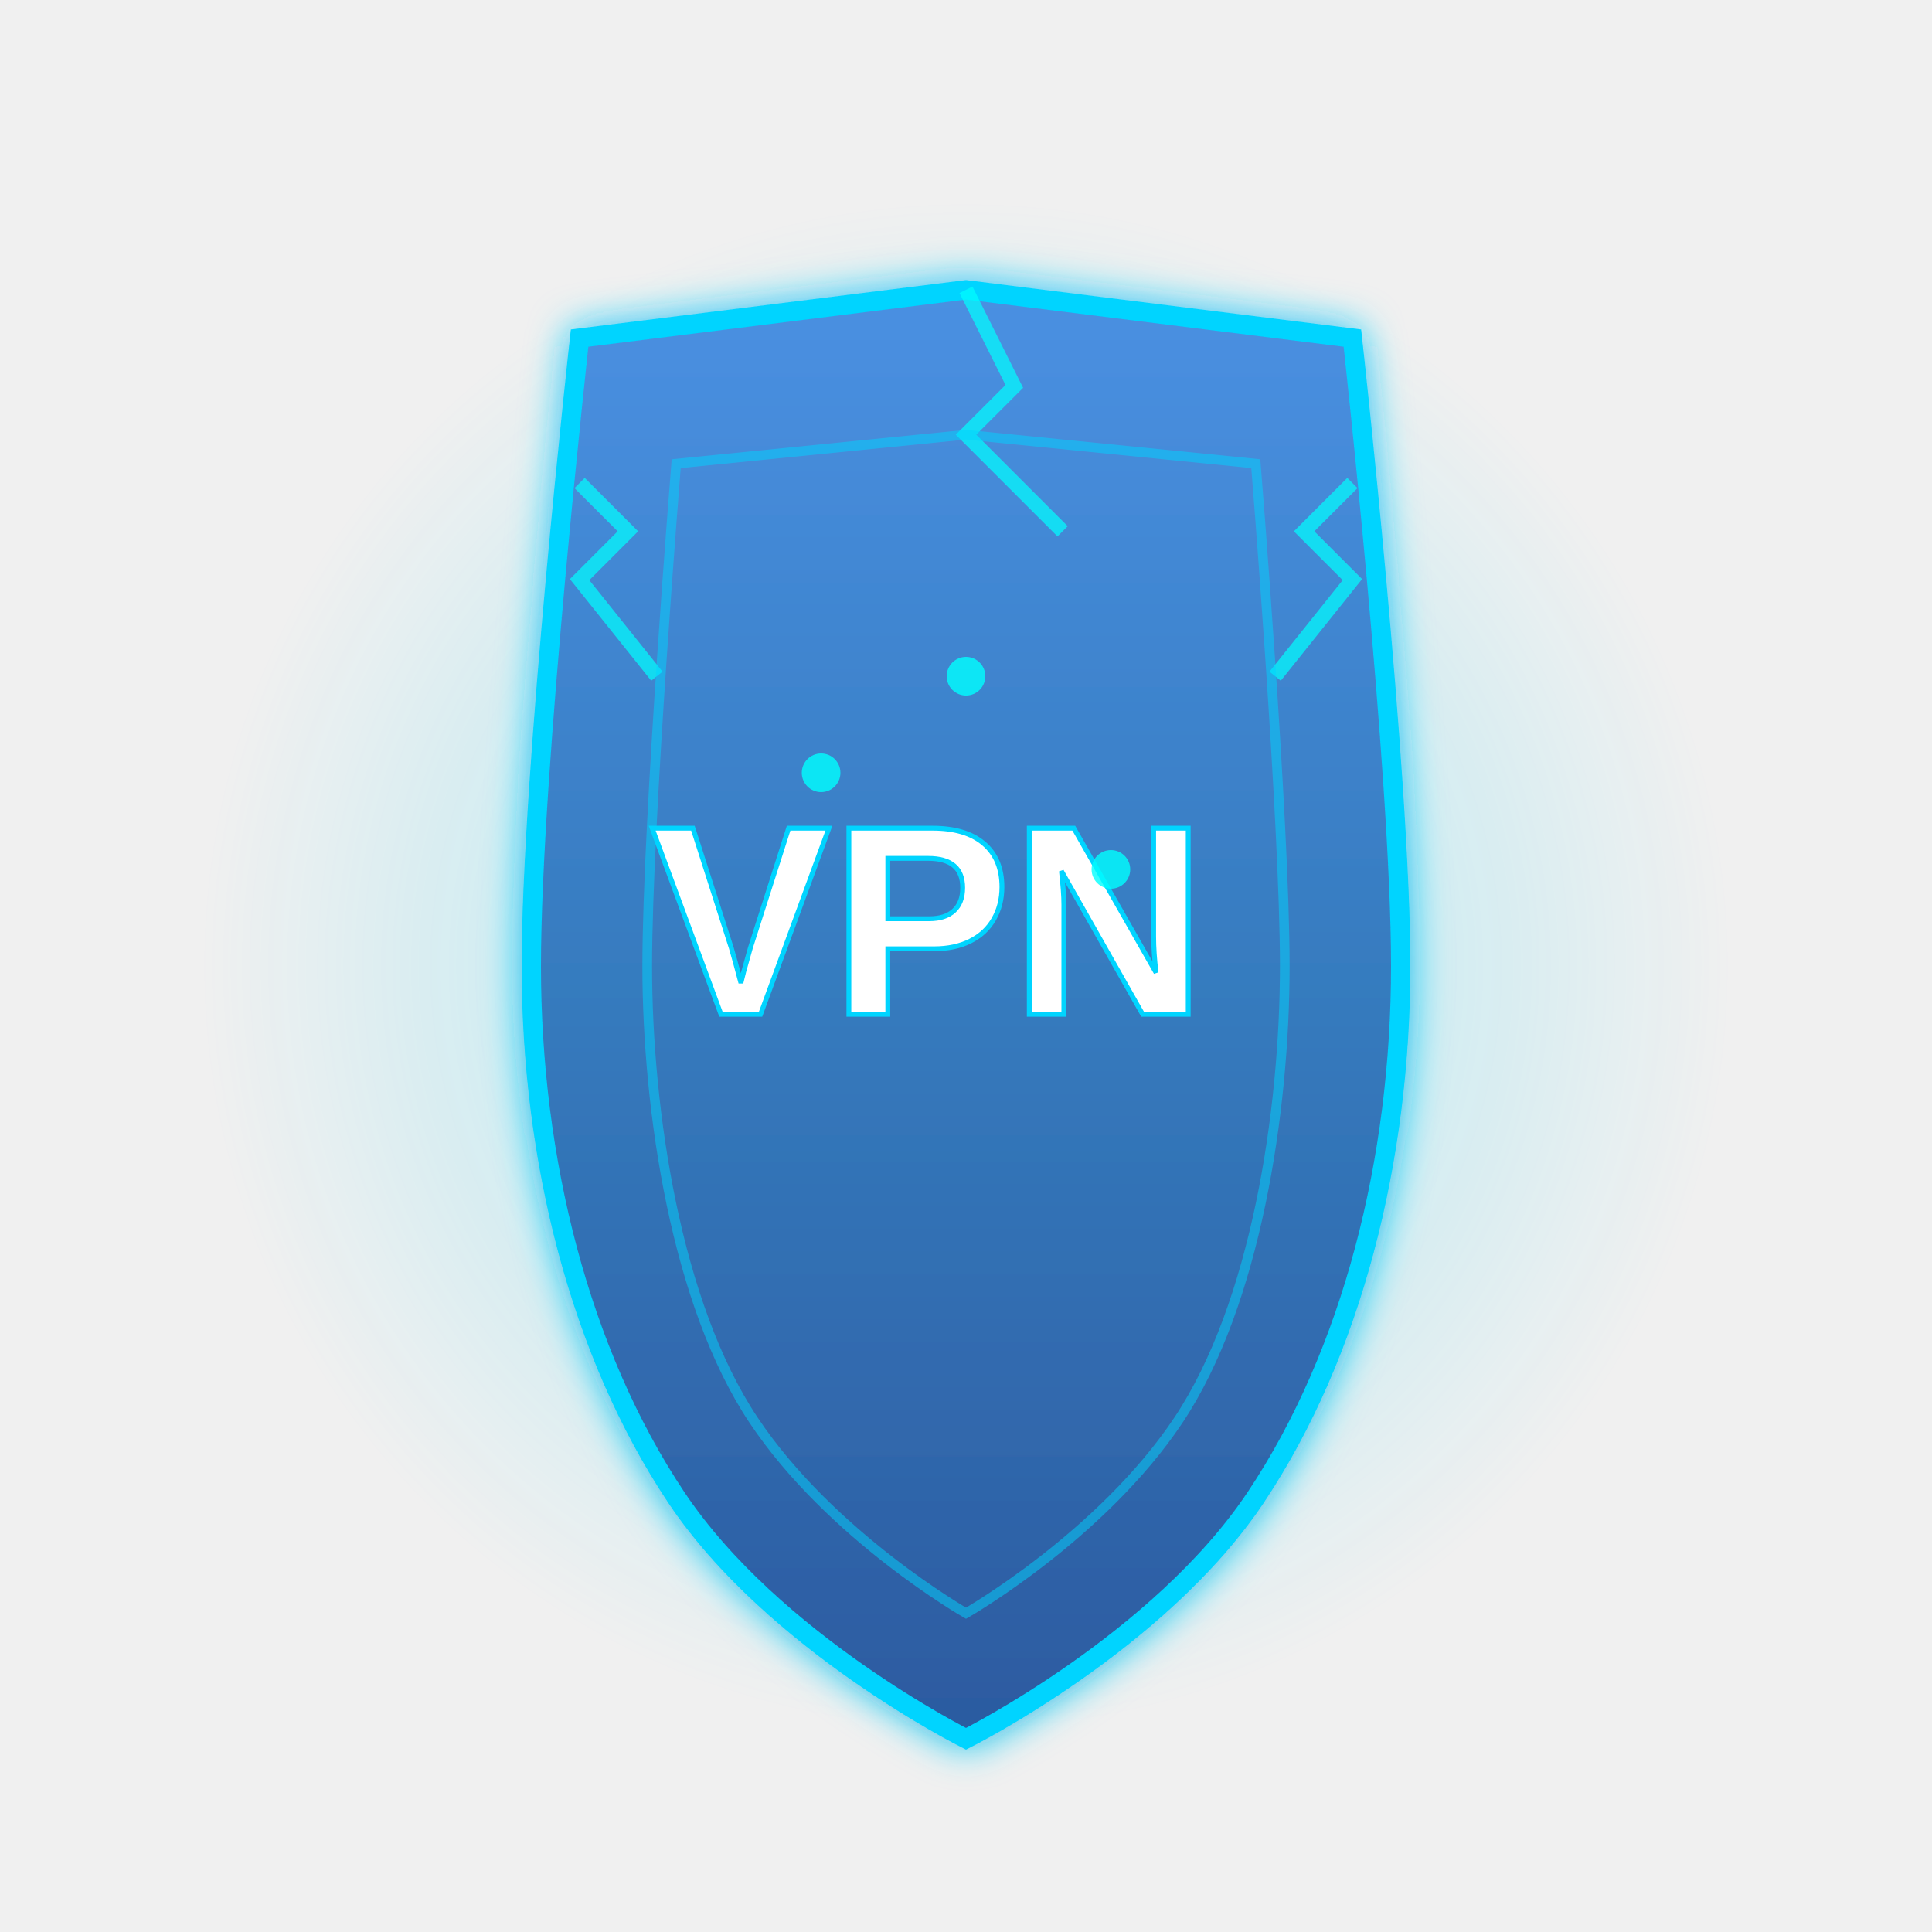
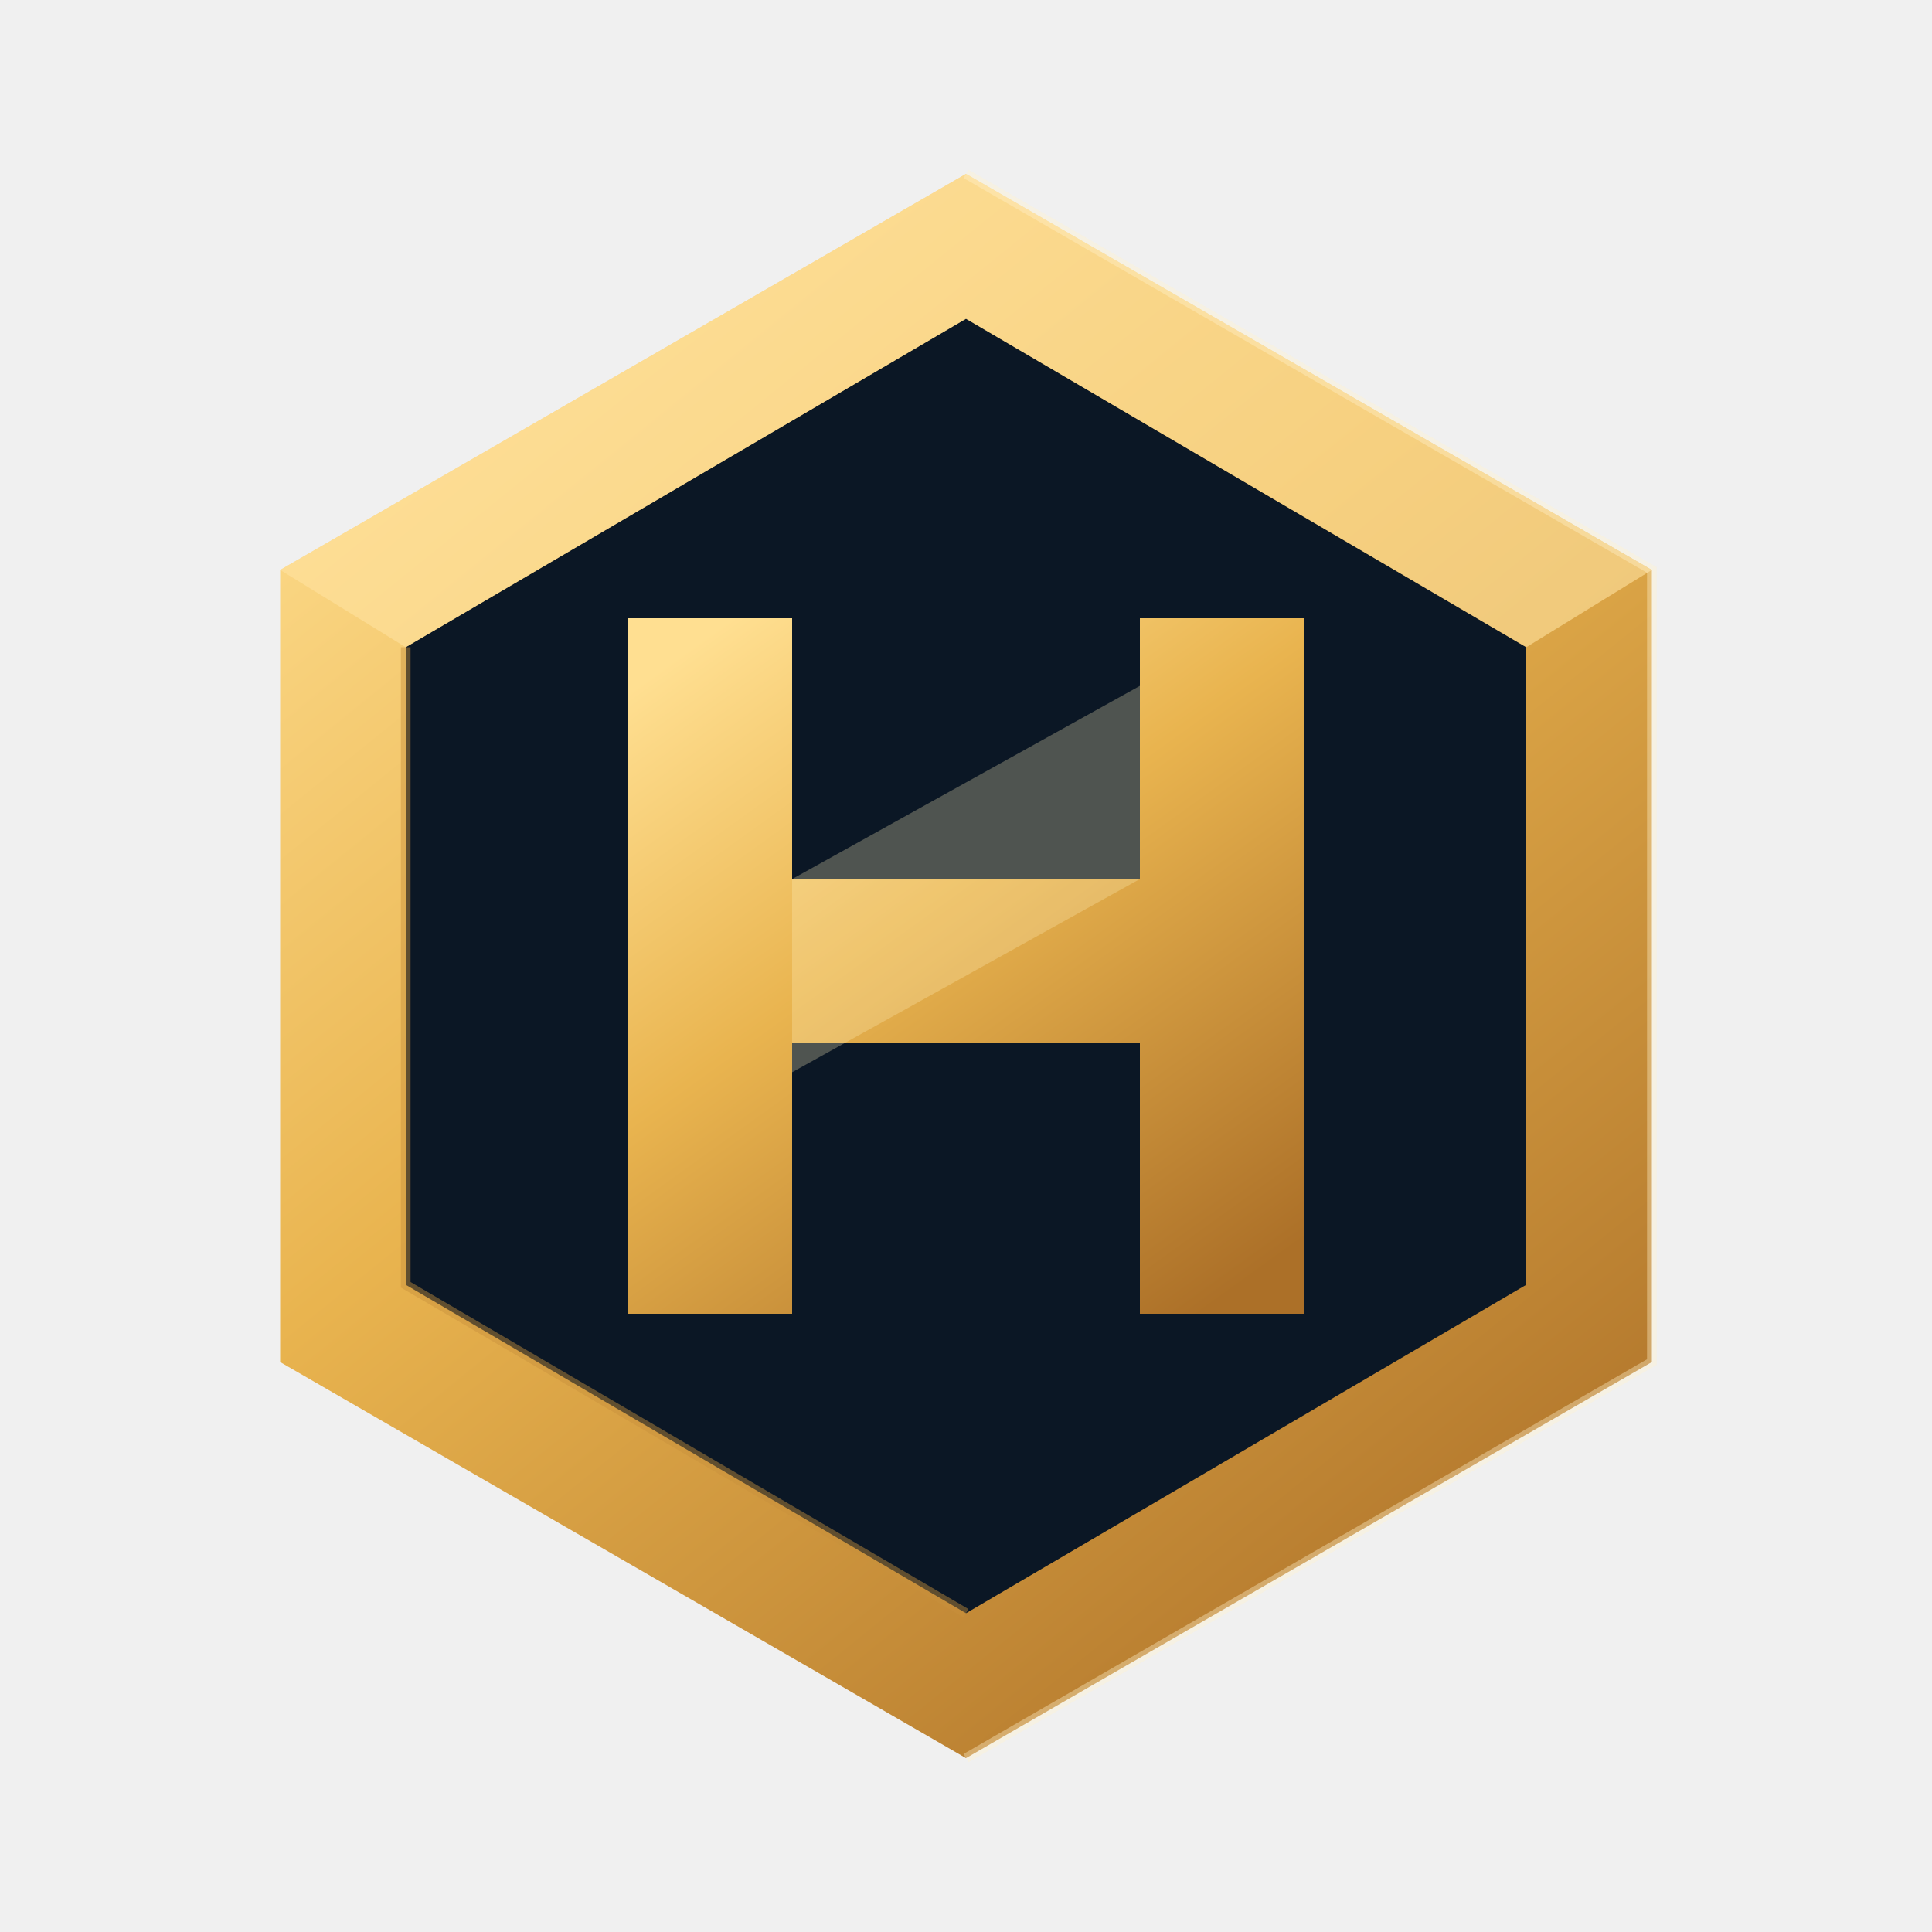
- <svg xmlns="http://www.w3.org/2000/svg" viewBox="0 0 200 200">
+ <svg xmlns="http://www.w3.org/2000/svg" width="200" height="200" viewBox="0 0 200 200" role="img" aria-labelledby="title desc">
  <defs>
-     <linearGradient id="shieldGradient" x1="0%" y1="0%" x2="0%" y2="100%">
-       <stop offset="0%" style="stop-color:#4a90e2;stop-opacity:1" />
-       <stop offset="50%" style="stop-color:#357abd;stop-opacity:1" />
-       <stop offset="100%" style="stop-color:#2c5aa0;stop-opacity:1" />
+     <linearGradient id="metal" x1=".15" y1="0" x2=".85" y2="1" gradientUnits="objectBoundingBox">
+       <stop stop-color="#ffdf91" />
+       <stop offset=".42" stop-color="#e9b44f" />
+       <stop offset="1" stop-color="#ac7028" />
    </linearGradient>
-     <radialGradient id="glowGradient">
-       <stop offset="0%" style="stop-color:#00d4ff;stop-opacity:0.8" />
-       <stop offset="100%" style="stop-color:#00d4ff;stop-opacity:0" />
-     </radialGradient>
-     <filter id="glow">
-       <feGaussianBlur stdDeviation="2" result="coloredBlur" />
-       <feMerge>
-         <feMergeNode in="coloredBlur" />
-         <feMergeNode in="SourceGraphic" />
-       </feMerge>
-       <animate attributeName="stdDeviation" values="2;4;2" dur="2s" repeatCount="indefinite" />
-     </filter>
-     <animate id="pulse" attributeName="opacity" values="0.3;1;0.3" dur="1.5s" repeatCount="indefinite" />
  </defs>
-   <circle cx="100" cy="100" r="80" fill="url(#glowGradient)" opacity="0.4">
-     <animate attributeName="r" values="75;85;75" dur="2s" repeatCount="indefinite" />
-   </circle>
-   <path d="M 100 30             C 100 30, 140 35, 140 35            C 140 35, 145 80, 145 100            C 145 120, 140 140, 130 155            C 120 170, 100 180, 100 180            C 100 180, 80 170, 70 155            C 60 140, 55 120, 55 100            C 55 80, 60 35, 60 35            C 60 35, 100 30, 100 30 Z" fill="url(#shieldGradient)" stroke="#00d4ff" stroke-width="2" filter="url(#glow)" />
-   <path d="M 100 30 L 105 40 L 100 45 L 110 55" stroke="#00ffff" stroke-width="1.5" fill="none" opacity="0.7">
-     <animate attributeName="opacity" values="0.3;1;0.3;1;0.3" dur="1.5s" repeatCount="indefinite" />
-   </path>
-   <path d="M 140 50 L 135 55 L 140 60 L 132 70" stroke="#00ffff" stroke-width="1.5" fill="none" opacity="0.7">
-     <animate attributeName="opacity" values="1;0.3;1;0.3;1" dur="1.5s" repeatCount="indefinite" />
-   </path>
-   <path d="M 60 50 L 65 55 L 60 60 L 68 70" stroke="#00ffff" stroke-width="1.5" fill="none" opacity="0.7">
-     <animate attributeName="opacity" values="0.5;1;0.5;1;0.5" dur="1.5s" repeatCount="indefinite" />
-   </path>
-   <path d="M 100 45             C 100 45, 130 48, 130 48            C 130 48, 133 85, 133 100            C 133 115, 130 135, 122 147            C 114 159, 100 167, 100 167            C 100 167, 86 159, 78 147            C 70 135, 67 115, 67 100            C 67 85, 70 48, 70 48            C 70 48, 100 45, 100 45 Z" fill="none" stroke="#00d4ff" stroke-width="1" opacity="0.5">
-     <animate attributeName="opacity" values="0.3;0.7;0.3" dur="2s" repeatCount="indefinite" />
-   </path>
-   <text x="100" y="105" font-family="Arial, sans-serif" font-size="28" font-weight="bold" fill="#ffffff" text-anchor="middle" stroke="#00d4ff" stroke-width="0.5">
-     VPN
-     <animate attributeName="fill-opacity" values="0.8;1;0.8" dur="2s" repeatCount="indefinite" />
-   </text>
-   <circle cx="85" cy="80" r="2" fill="#00ffff" opacity="0.8">
-     <animate attributeName="cy" values="80;120;80" dur="3s" repeatCount="indefinite" />
-     <animate attributeName="opacity" values="0;0.8;0" dur="3s" repeatCount="indefinite" />
-   </circle>
-   <circle cx="115" cy="90" r="2" fill="#00ffff" opacity="0.8">
-     <animate attributeName="cy" values="90;130;90" dur="2.5s" repeatCount="indefinite" />
-     <animate attributeName="opacity" values="0;0.8;0" dur="2.5s" repeatCount="indefinite" />
-   </circle>
-   <circle cx="100" cy="70" r="2" fill="#00ffff" opacity="0.8">
-     <animate attributeName="cy" values="70;110;70" dur="2.8s" repeatCount="indefinite" />
-     <animate attributeName="opacity" values="0;0.8;0" dur="2.8s" repeatCount="indefinite" />
-   </circle>
+   <path d="M100 18 171 59v82l-71 41-71-41V59Z" fill="url(#metal)" />
+   <path d="M100 33 158 67v66l-58 34-58-34V67Z" fill="#0b1725" />
+   <path d="m100 18 71 41-13 8-58-34-58 34-13-8Z" fill="#ffe2a0" opacity=".6" />
+   <path d="M65 64h17v27h36V64h17v72h-17v-28H82v28H65Z" fill="url(#metal)" />
+   <path d="m82 91 36-20v20l-36 20Z" fill="#fff0bd" opacity=".28" />
+   <path d="m100 18 71 41v82l-71 41" fill="none" stroke="#fff2ce" stroke-opacity=".38" stroke-width="1" />
+   <path d="m100 167-58-34V67" fill="none" stroke="#c9923c" stroke-opacity=".45" stroke-width="1" />
</svg>
